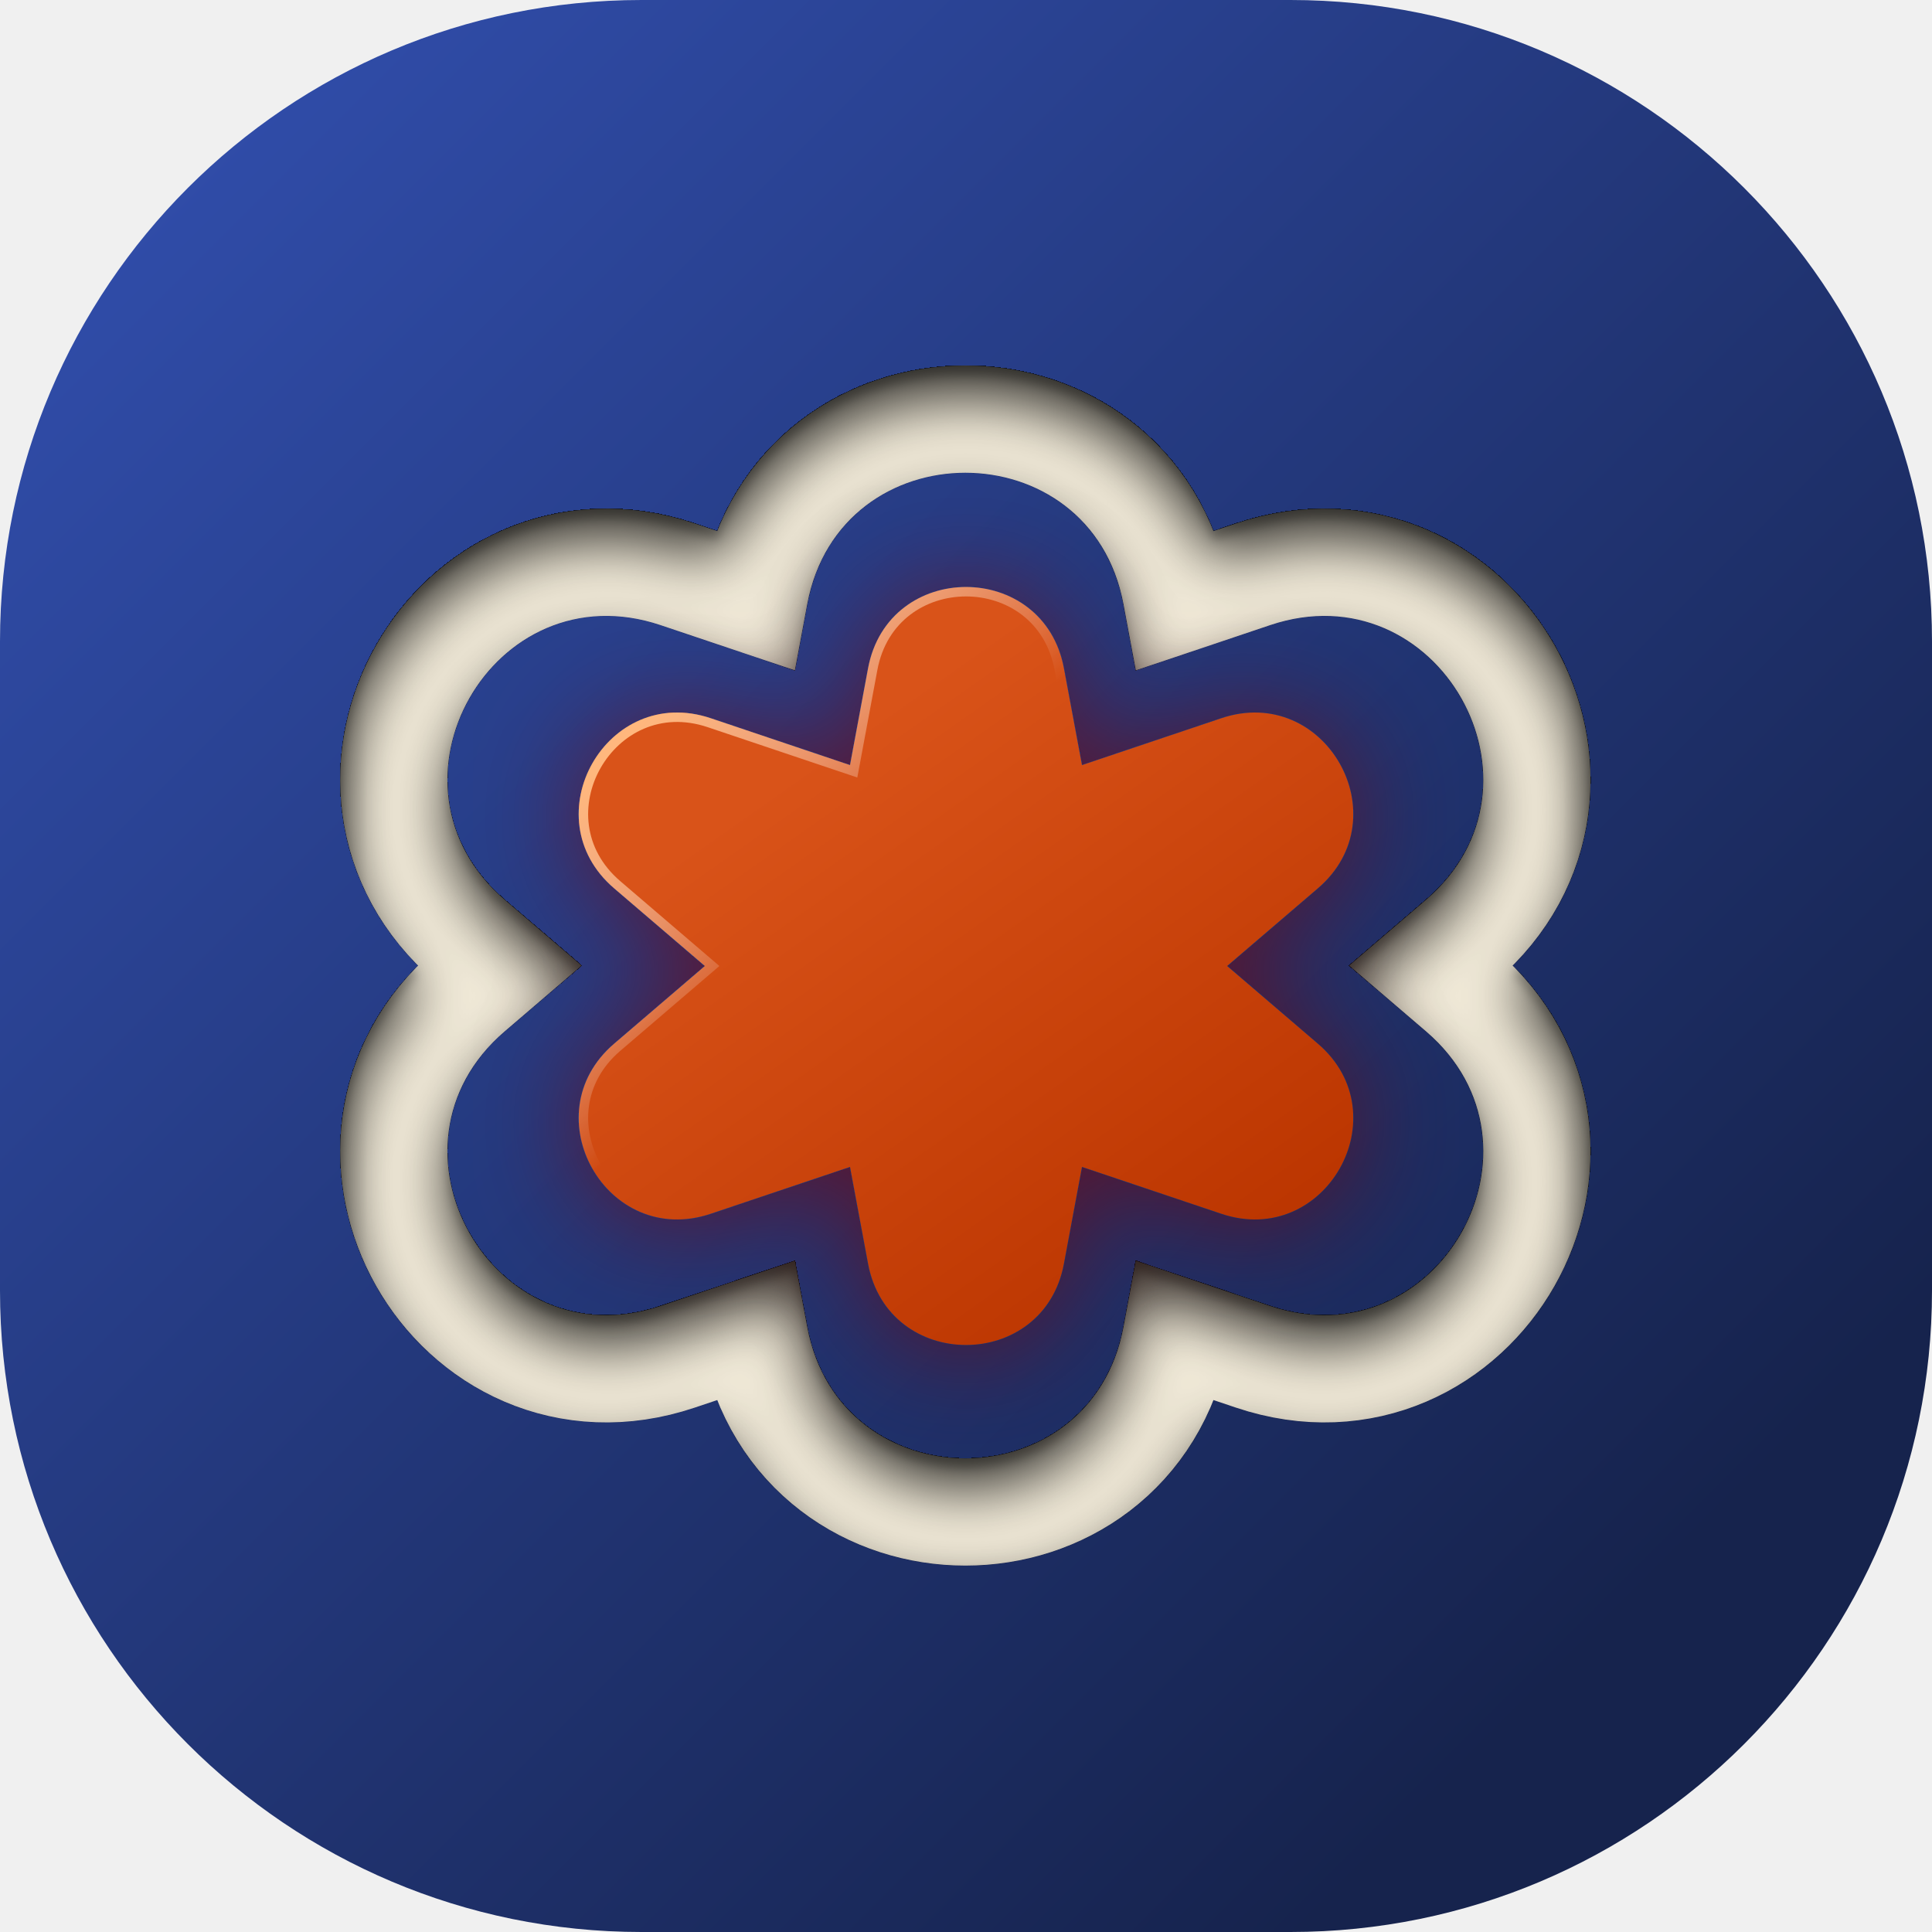
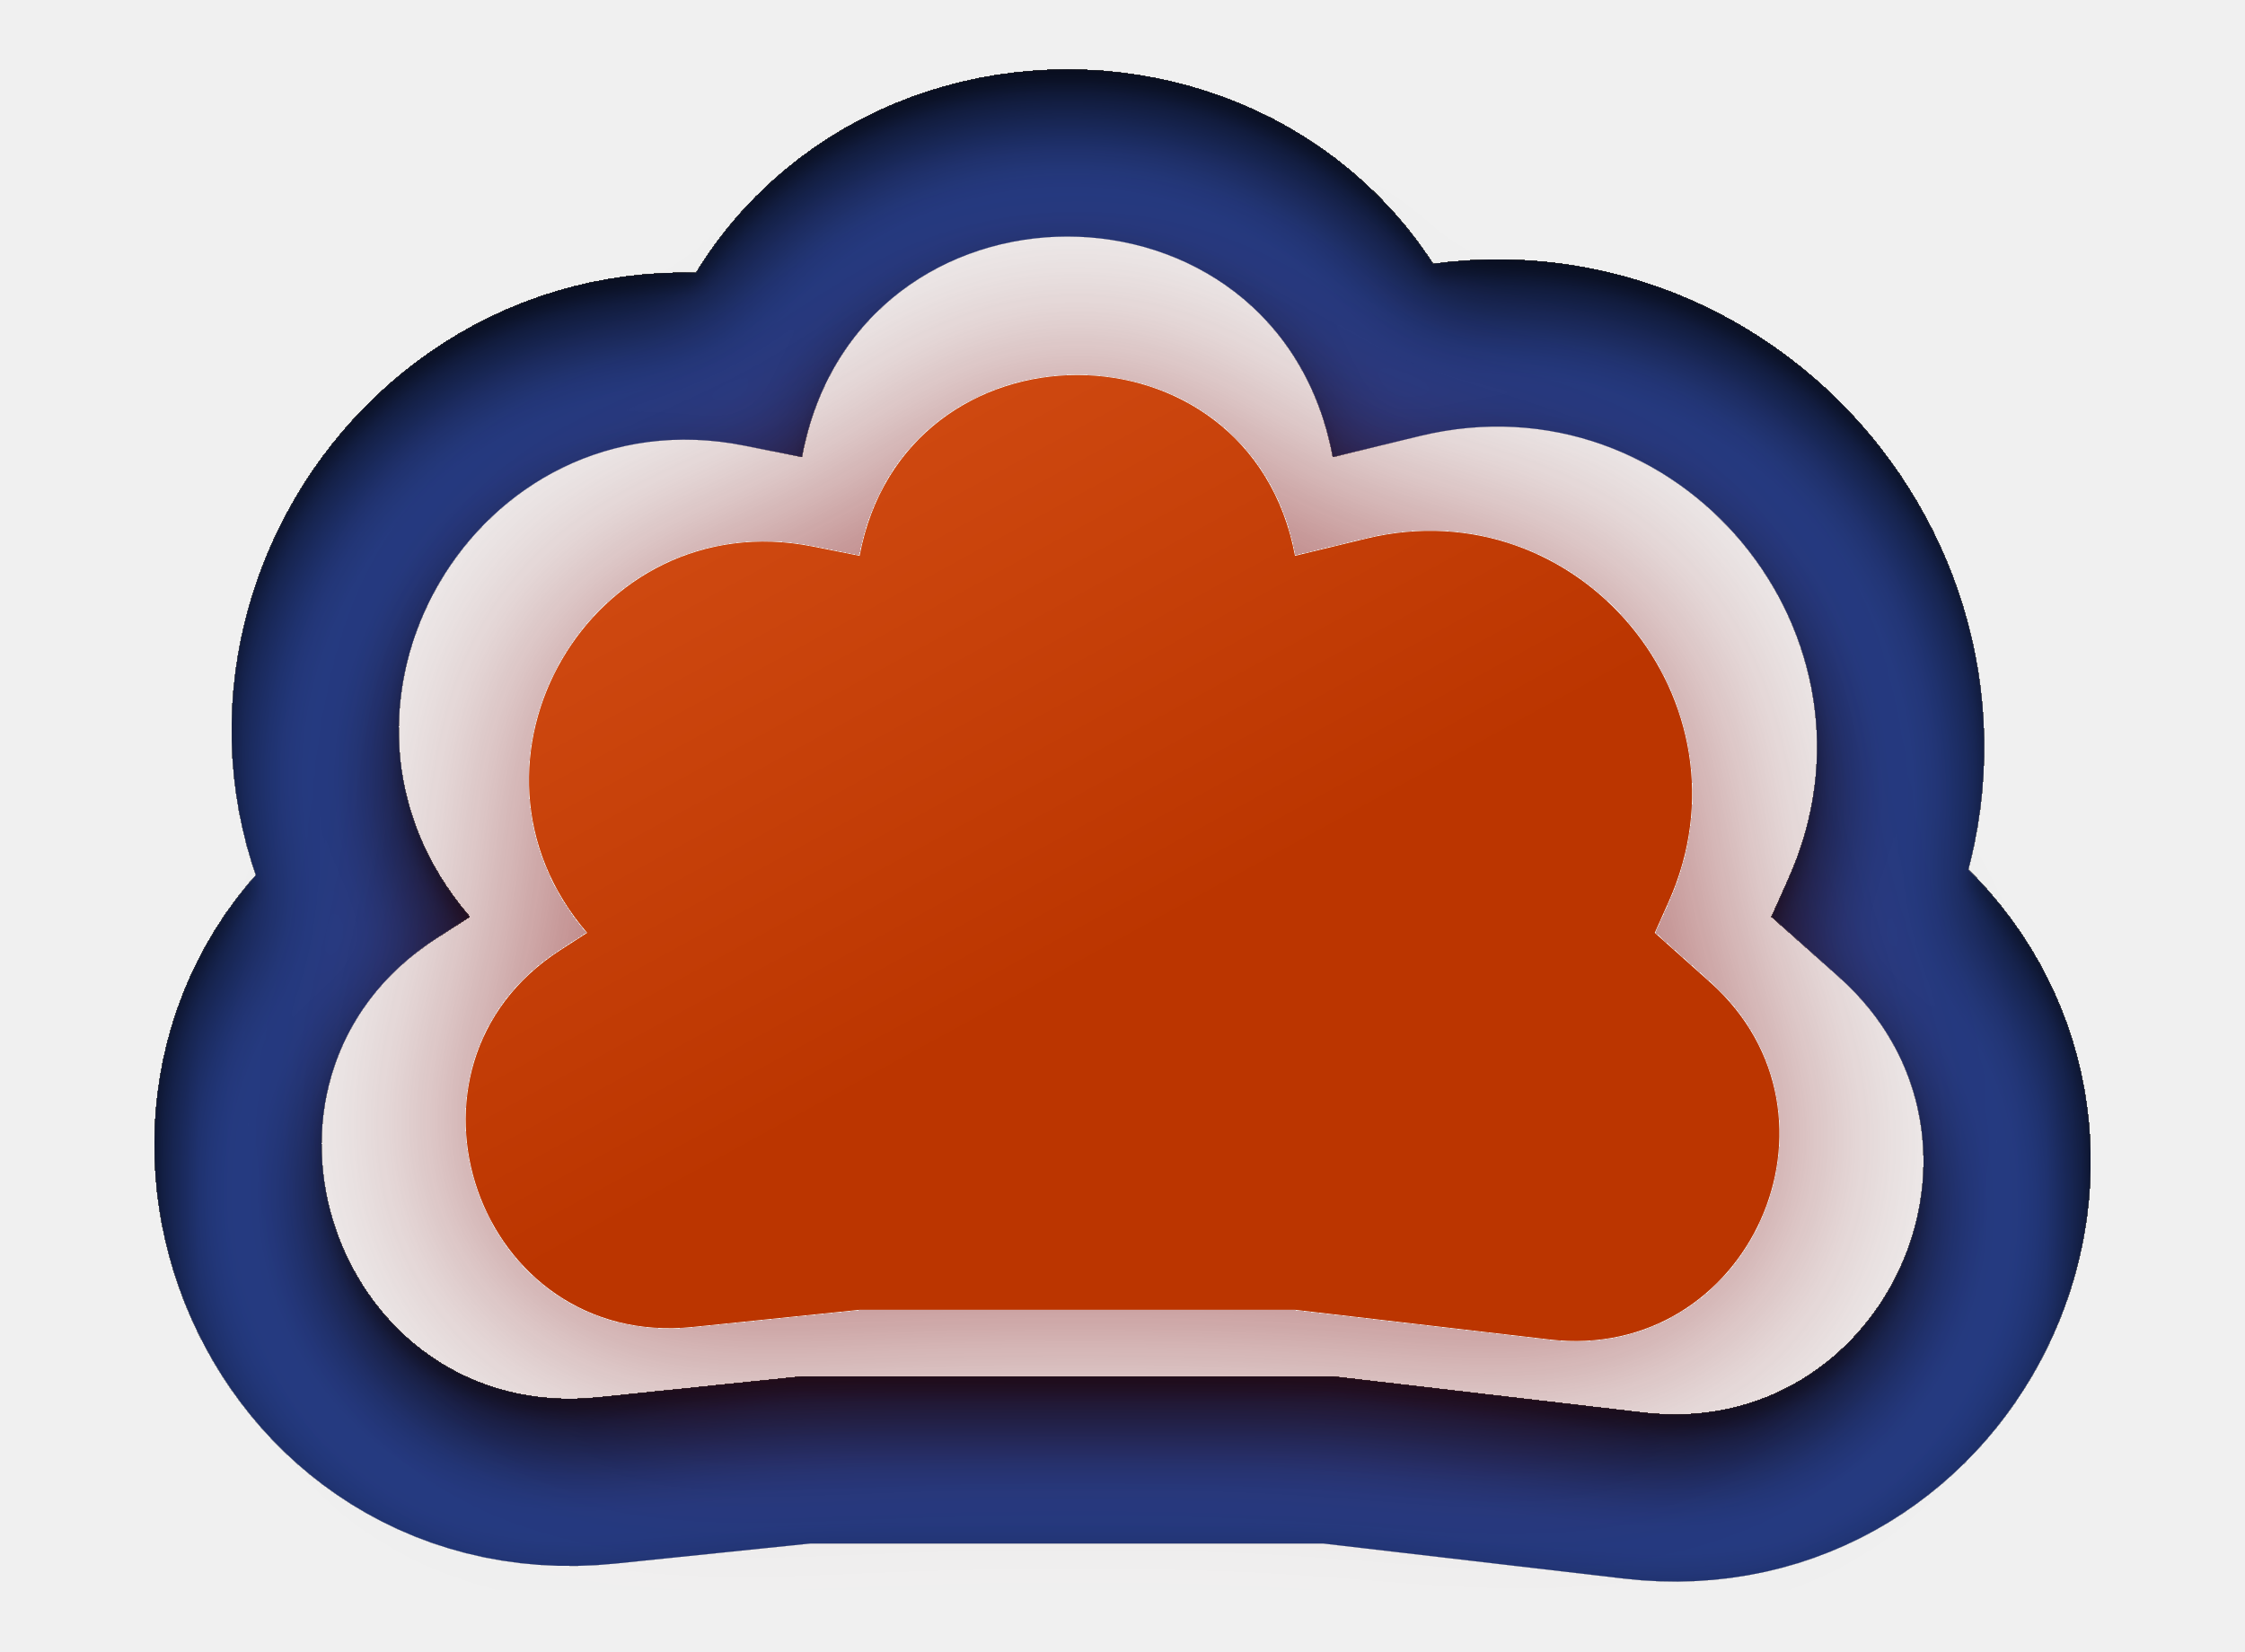
- <svg xmlns="http://www.w3.org/2000/svg" xmlns:xlink="http://www.w3.org/1999/xlink" width="1024" height="1024" viewBox="0 0 1024 1024" fill="none">
-   <g clip-path="url(#clip0_61_1747)">
-     <rect width="1024" height="1024" rx="340" fill="url(#paint0_linear_61_1747)" />
-     <g filter="url(#filter0_ii_61_1747)">
-       <mask id="stroke0_61_1747" maskUnits="userSpaceOnUse" x="179" y="193" width="665" height="637" fill="black">
-         <rect fill="white" x="179" y="193" width="665" height="637" />
-         <path d="M427.859 320.187C445.175 227.37 578.145 227.37 595.461 320.187L602.009 355.285L673.222 331.335C762.047 301.46 827.026 415.944 755.837 476.891L715.091 511.775L755.837 546.659C827.026 607.606 762.047 722.09 673.222 692.215L602.009 668.265L595.461 703.363C578.145 796.18 445.175 796.18 427.859 703.363L421.311 668.265L350.098 692.216C261.273 722.09 196.294 607.606 267.483 546.659L308.229 511.775L267.483 476.891C196.294 415.944 261.273 301.46 350.098 331.335L421.311 355.285L427.859 320.187Z" />
-       </mask>
-       <path d="M602.009 355.285L595.461 320.187C578.145 227.37 445.175 227.37 427.859 320.187L421.311 355.285L350.098 331.335C261.273 301.46 196.294 415.944 267.483 476.891L308.229 511.775L267.483 546.659C196.294 607.606 261.273 722.09 350.098 692.215L421.311 668.265L427.859 703.363C445.175 796.18 578.145 796.18 595.461 703.363L602.009 668.265L673.222 692.215C762.047 722.09 827.026 607.606 755.837 546.659L715.091 511.775L755.837 476.891C827.026 415.944 762.047 301.46 673.222 331.335L602.009 355.285Z" stroke-width="113.663" stroke="#F1EAD8" mask="url(#stroke0_61_1747)" />
-     </g>
-     <g filter="url(#filter1_d_61_1747)">
-       <use xlink:href="#stroke1_61_1747" fill="url(#paint1_linear_61_1747)" />
-       <mask id="stroke2_61_1747" fill="white">
-         <use xlink:href="#stroke1_61_1747" />
-       </mask>
-       <path d="M573.467 405.52L563.902 354.242C553.179 296.754 470.821 296.754 460.098 354.242L450.533 405.52L376.686 380.68C321.674 362.175 281.427 433.077 325.514 470.827L373.599 512L325.514 553.173C281.427 590.923 321.675 661.825 376.687 643.32L450.533 618.48L460.098 669.758C470.821 727.246 553.179 727.246 563.902 669.758L573.467 618.48L647.314 643.32C702.325 661.825 742.573 590.923 698.486 553.173L650.401 512L698.486 470.827C742.574 433.077 702.325 362.175 647.314 380.68L573.467 405.52Z" stroke-width="10" stroke="url(#paint2_linear_61_1747)" mask="url(#stroke2_61_1747)" />
-     </g>
+ <svg xmlns="http://www.w3.org/2000/svg" xmlns:xlink="http://www.w3.org/1999/xlink" width="764" height="562" viewBox="0 0 764 562" fill="none">
+   <g filter="url(#filter0_ii_81_2082)">
+     <mask id="stroke0_81_2082" maskUnits="userSpaceOnUse" x="52.408" y="23.505" width="660" height="515" fill="black">
+       <rect fill="white" x="52.408" y="23.505" width="660" height="515" />
+       <path d="M272.891 155.558C291.56 55.488 434.92 55.488 453.59 155.558L483.23 148.389C571.397 127.066 645.643 216.262 608.679 299.098L602.901 312.047L625.926 332.631C687.98 388.102 641.909 490.501 559.236 480.859L453.59 468.537H272.891L203.633 475.669C114.499 484.849 73.37 367.921 148.623 319.278L159.809 312.047C98.914 241.287 161.821 133.479 253.384 151.68L272.891 155.558Z" />
+     </mask>
+     <path d="M453.59 155.558L483.23 148.389C571.397 127.066 645.643 216.262 608.679 299.098L602.901 312.047L625.926 332.631C687.98 388.102 641.909 490.501 559.236 480.859L453.59 468.537H272.891L203.633 475.669C114.499 484.849 73.37 367.921 148.623 319.278L159.809 312.047C98.914 241.287 161.821 133.479 253.384 151.68L272.891 155.558C291.56 55.488 434.92 55.488 453.59 155.558Z" stroke-width="113.663" stroke="#263D87" mask="url(#stroke0_81_2082)" />
+   </g>
+   <g filter="url(#filter1_d_81_2082)">
+     <use xlink:href="#stroke1_81_2082" fill="url(#paint0_linear_81_2082)" />
+     <mask id="stroke2_81_2082" fill="white">
+       <use xlink:href="#stroke1_81_2082" />
+     </mask>
+     <path d="M440.704 189.192L465.008 183.314C537.302 165.83 598.182 238.968 567.873 306.891L563.135 317.509L582.015 334.387C632.897 379.872 595.12 463.836 527.331 455.93L440.704 445.826H292.537L235.747 451.674C162.66 459.201 128.935 363.324 190.641 323.438L199.813 317.509C149.881 259.488 201.462 171.089 276.541 186.013L292.537 189.192C307.845 107.138 425.396 107.138 440.704 189.192Z" stroke-width="14.461" stroke="url(#paint1_linear_81_2082)" mask="url(#stroke2_81_2082)" />
  </g>
  <defs>
-     <filter id="filter0_ii_61_1747" x="179.959" y="193.743" width="663.402" height="652.051" filterUnits="userSpaceOnUse" color-interpolation-filters="sRGB">
+     <filter id="filter0_ii_81_2082" x="52.413" y="23.674" width="659.222" height="530.681" filterUnits="userSpaceOnUse" color-interpolation-filters="sRGB">
      <feFlood flood-opacity="0" result="BackgroundImageFix" />
      <feBlend mode="normal" in="SourceGraphic" in2="BackgroundImageFix" result="shape" />
      <feColorMatrix in="SourceAlpha" type="matrix" values="0 0 0 0 0 0 0 0 0 0 0 0 0 0 0 0 0 0 127 0" result="hardAlpha" />
      <feOffset dy="5.136" />
      <feGaussianBlur stdDeviation="2.568" />
      <feComposite in2="hardAlpha" operator="arithmetic" k2="-1" k3="1" />
      <feColorMatrix type="matrix" values="0 0 0 0 0 0 0 0 0 0 0 0 0 0 0 0 0 0 0.25 0" />
-       <feBlend mode="normal" in2="shape" result="effect1_innerShadow_61_1747" />
+       <feBlend mode="normal" in2="shape" result="effect1_innerShadow_81_2082" />
      <feColorMatrix in="SourceAlpha" type="matrix" values="0 0 0 0 0 0 0 0 0 0 0 0 0 0 0 0 0 0 127 0" result="hardAlpha" />
      <feOffset dy="15.987" />
      <feGaussianBlur stdDeviation="15.987" />
      <feComposite in2="hardAlpha" operator="arithmetic" k2="-1" k3="1" />
      <feColorMatrix type="matrix" values="0 0 0 0 0 0 0 0 0 0 0 0 0 0 0 0 0 0 0.8 0" />
-       <feBlend mode="normal" in2="effect1_innerShadow_61_1747" result="effect2_innerShadow_61_1747" />
+       <feBlend mode="normal" in2="effect1_innerShadow_81_2082" result="effect2_innerShadow_81_2082" />
    </filter>
-     <filter id="filter1_d_61_1747" x="250.727" y="257.604" width="522.547" height="513.747" filterUnits="userSpaceOnUse" color-interpolation-filters="sRGB">
+     <filter id="filter1_d_81_2082" x="77.504" y="50.252" width="609.026" height="490.763" filterUnits="userSpaceOnUse" color-interpolation-filters="sRGB">
      <feFlood flood-opacity="0" result="BackgroundImageFix" />
      <feColorMatrix in="SourceAlpha" type="matrix" values="0 0 0 0 0 0 0 0 0 0 0 0 0 0 0 0 0 0 127 0" result="hardAlpha" />
-       <feOffset dy="2.477" />
-       <feGaussianBlur stdDeviation="28" />
+       <feOffset dy="3.583" />
+       <feGaussianBlur stdDeviation="40.491" />
      <feComposite in2="hardAlpha" operator="out" />
      <feColorMatrix type="matrix" values="0 0 0 0 0.498 0 0 0 0 0 0 0 0 0 0 0 0 0 0.6 0" />
-       <feBlend mode="normal" in2="BackgroundImageFix" result="effect1_dropShadow_61_1747" />
-       <feBlend mode="normal" in="SourceGraphic" in2="effect1_dropShadow_61_1747" result="shape" />
+       <feBlend mode="normal" in2="BackgroundImageFix" result="effect1_dropShadow_81_2082" />
+       <feBlend mode="normal" in="SourceGraphic" in2="effect1_dropShadow_81_2082" result="shape" />
    </filter>
-     <linearGradient id="paint0_linear_61_1747" x1="1024" y1="1024" x2="0" y2="0" gradientUnits="userSpaceOnUse">
-       <stop offset="0.162" stop-color="#16234D" />
-       <stop offset="1" stop-color="#3351B3" />
-     </linearGradient>
-     <linearGradient id="paint1_linear_61_1747" x1="444" y1="392" x2="646.5" y2="679.5" gradientUnits="userSpaceOnUse">
+     <linearGradient id="paint0_linear_81_2082" x1="277.093" y1="41.925" x2="420.24" y2="303.718" gradientUnits="userSpaceOnUse">
      <stop stop-color="#D95319" />
      <stop offset="1" stop-color="#BB3500" />
    </linearGradient>
-     <linearGradient id="paint2_linear_61_1747" x1="351.5" y1="370" x2="458" y2="470.5" gradientUnits="userSpaceOnUse">
+     <linearGradient id="paint1_linear_81_2082" x1="182.889" y1="24.531" x2="265.649" y2="125.132" gradientUnits="userSpaceOnUse">
      <stop stop-color="#FFB77D" />
      <stop offset="1" stop-color="white" stop-opacity="0" />
    </linearGradient>
-     <clipPath id="clip0_61_1747">
-       <rect width="1024" height="1024" rx="340" fill="white" />
-     </clipPath>
-     <path id="stroke1_61_1747" d="M460.098 354.242C470.821 296.754 553.179 296.754 563.902 354.242L573.467 405.52L647.314 380.68C702.325 362.175 742.573 433.077 698.486 470.827L650.401 512L698.486 553.173C742.573 590.923 702.326 661.825 647.314 643.32L573.467 618.479L563.902 669.758C553.179 727.246 470.821 727.246 460.098 669.758L450.533 618.479L376.687 643.32C321.675 661.825 281.427 590.923 325.514 553.173L373.599 512L325.514 470.827C281.427 433.077 321.674 362.175 376.686 380.68L450.533 405.52L460.098 354.242Z" />
+     <path id="stroke1_81_2082" d="M292.537 189.192C307.845 107.138 425.396 107.138 440.704 189.192L465.008 183.314C537.302 165.83 598.182 238.968 567.873 306.891L563.135 317.509L582.015 334.387C632.897 379.872 595.12 463.836 527.331 455.93L440.704 445.826H292.537L235.747 451.674C162.66 459.201 128.935 363.324 190.641 323.438L199.813 317.509C149.881 259.488 201.462 171.089 276.541 186.013L292.537 189.192Z" />
  </defs>
</svg>
